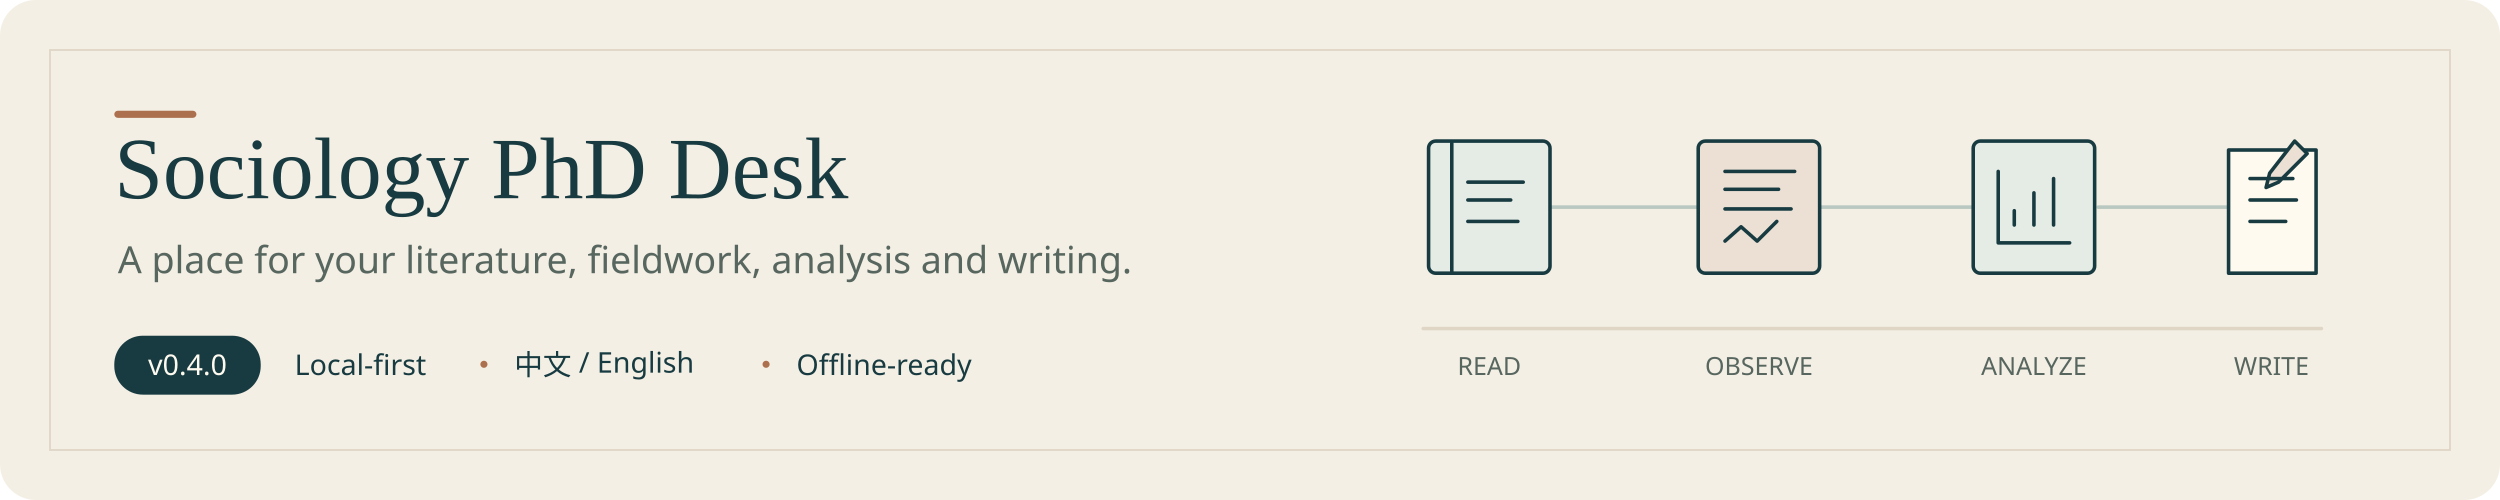
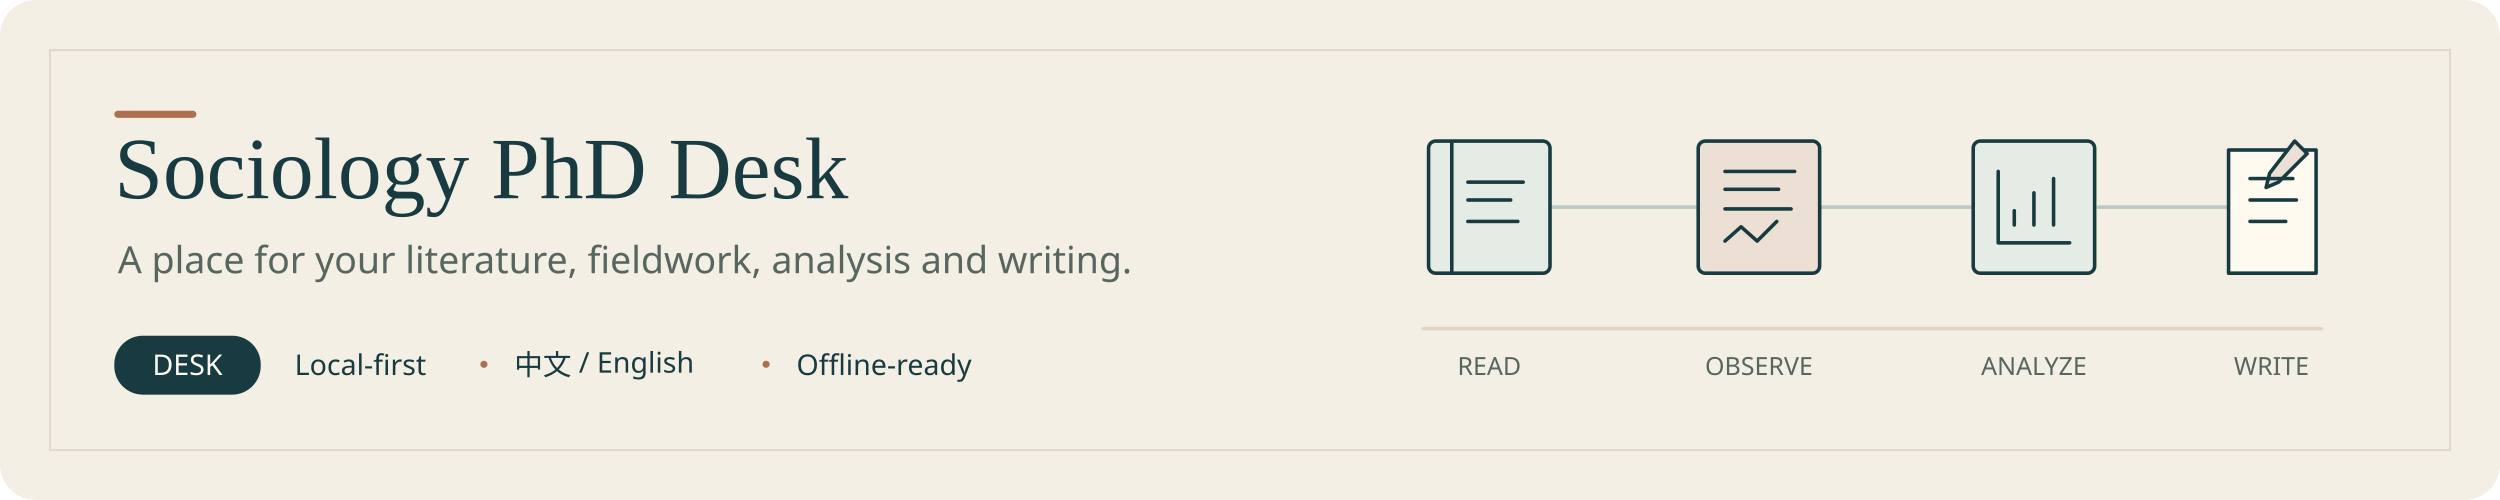
<svg xmlns="http://www.w3.org/2000/svg" width="1400" height="280" viewBox="0 0 1400 280" role="img" aria-labelledby="title description">
  <rect width="1400" height="280" rx="20" fill="#f4efe4" />
  <path d="M28 28H1372V252H28Z" fill="none" stroke="#dfd6c6" />
  <rect x="64" y="62" width="46" height="4" rx="2" fill="#ac704f" />
  <text x="64" y="111" fill="#173b41" font-family="Georgia, 'Times New Roman', serif" font-size="49">Sociology PhD Desk</text>
  <text x="66" y="153" fill="#57665f" font-family="system-ui, sans-serif" font-size="21">A place for your literature, fieldwork, analysis and writing.</text>
  <g font-family="system-ui, sans-serif" font-size="16" fill="#173b41">
    <rect x="64" y="188" width="82" height="33" rx="16" fill="#173b41" />
-     <text x="105" y="210" fill="#fffaf0" text-anchor="middle">v0.4.0</text>
+     <text x="105" y="210" fill="#fffaf0" text-anchor="middle">DESK</text>
    <text x="165" y="210">Local-first</text>
    <circle cx="271" cy="204" r="2" fill="#ac704f" />
    <text x="288" y="210">中文 / English</text>
    <circle cx="429" cy="204" r="2" fill="#ac704f" />
    <text x="446" y="210">Offline-ready</text>
  </g>
  <g stroke="#173b41" stroke-width="2" fill="none" stroke-linecap="round" stroke-linejoin="round">
    <path d="M857 116H953M1018 116H1110M1175 116H1280" stroke="#b9c8c0" />
    <rect x="800" y="79" width="68" height="74" rx="4" fill="#e5ece6" />
    <path d="M813 80V153M822 102H853M822 112H846M822 124H850" />
    <rect x="951" y="79" width="68" height="74" rx="4" fill="#ece0d4" />
    <path d="M966 96H1005M966 106H996M966 117H1003M966 135L975 127L984 135L995 124" />
    <rect x="1105" y="79" width="68" height="74" rx="4" fill="#e5ece6" />
    <path d="M1119 136H1159M1119 96V136M1128 126V118M1139 126V108M1150 126V100" />
    <path d="M1248 84H1297V153H1248Z" fill="#fffaf0" />
    <path d="M1260 100H1284M1260 112H1286M1260 124H1280M1285 79L1292 86L1276 102L1269 105L1271 97Z" fill="#ece0d4" />
    <path d="M797 184H1300" stroke="#dfd6c6" />
  </g>
  <g fill="#57665f" font-family="system-ui, sans-serif" font-size="14" text-anchor="middle">
    <text x="834" y="210">READ</text>
    <text x="985" y="210">OBSERVE</text>
    <text x="1139" y="210">ANALYZE</text>
    <text x="1272" y="210">WRITE</text>
  </g>
</svg>
